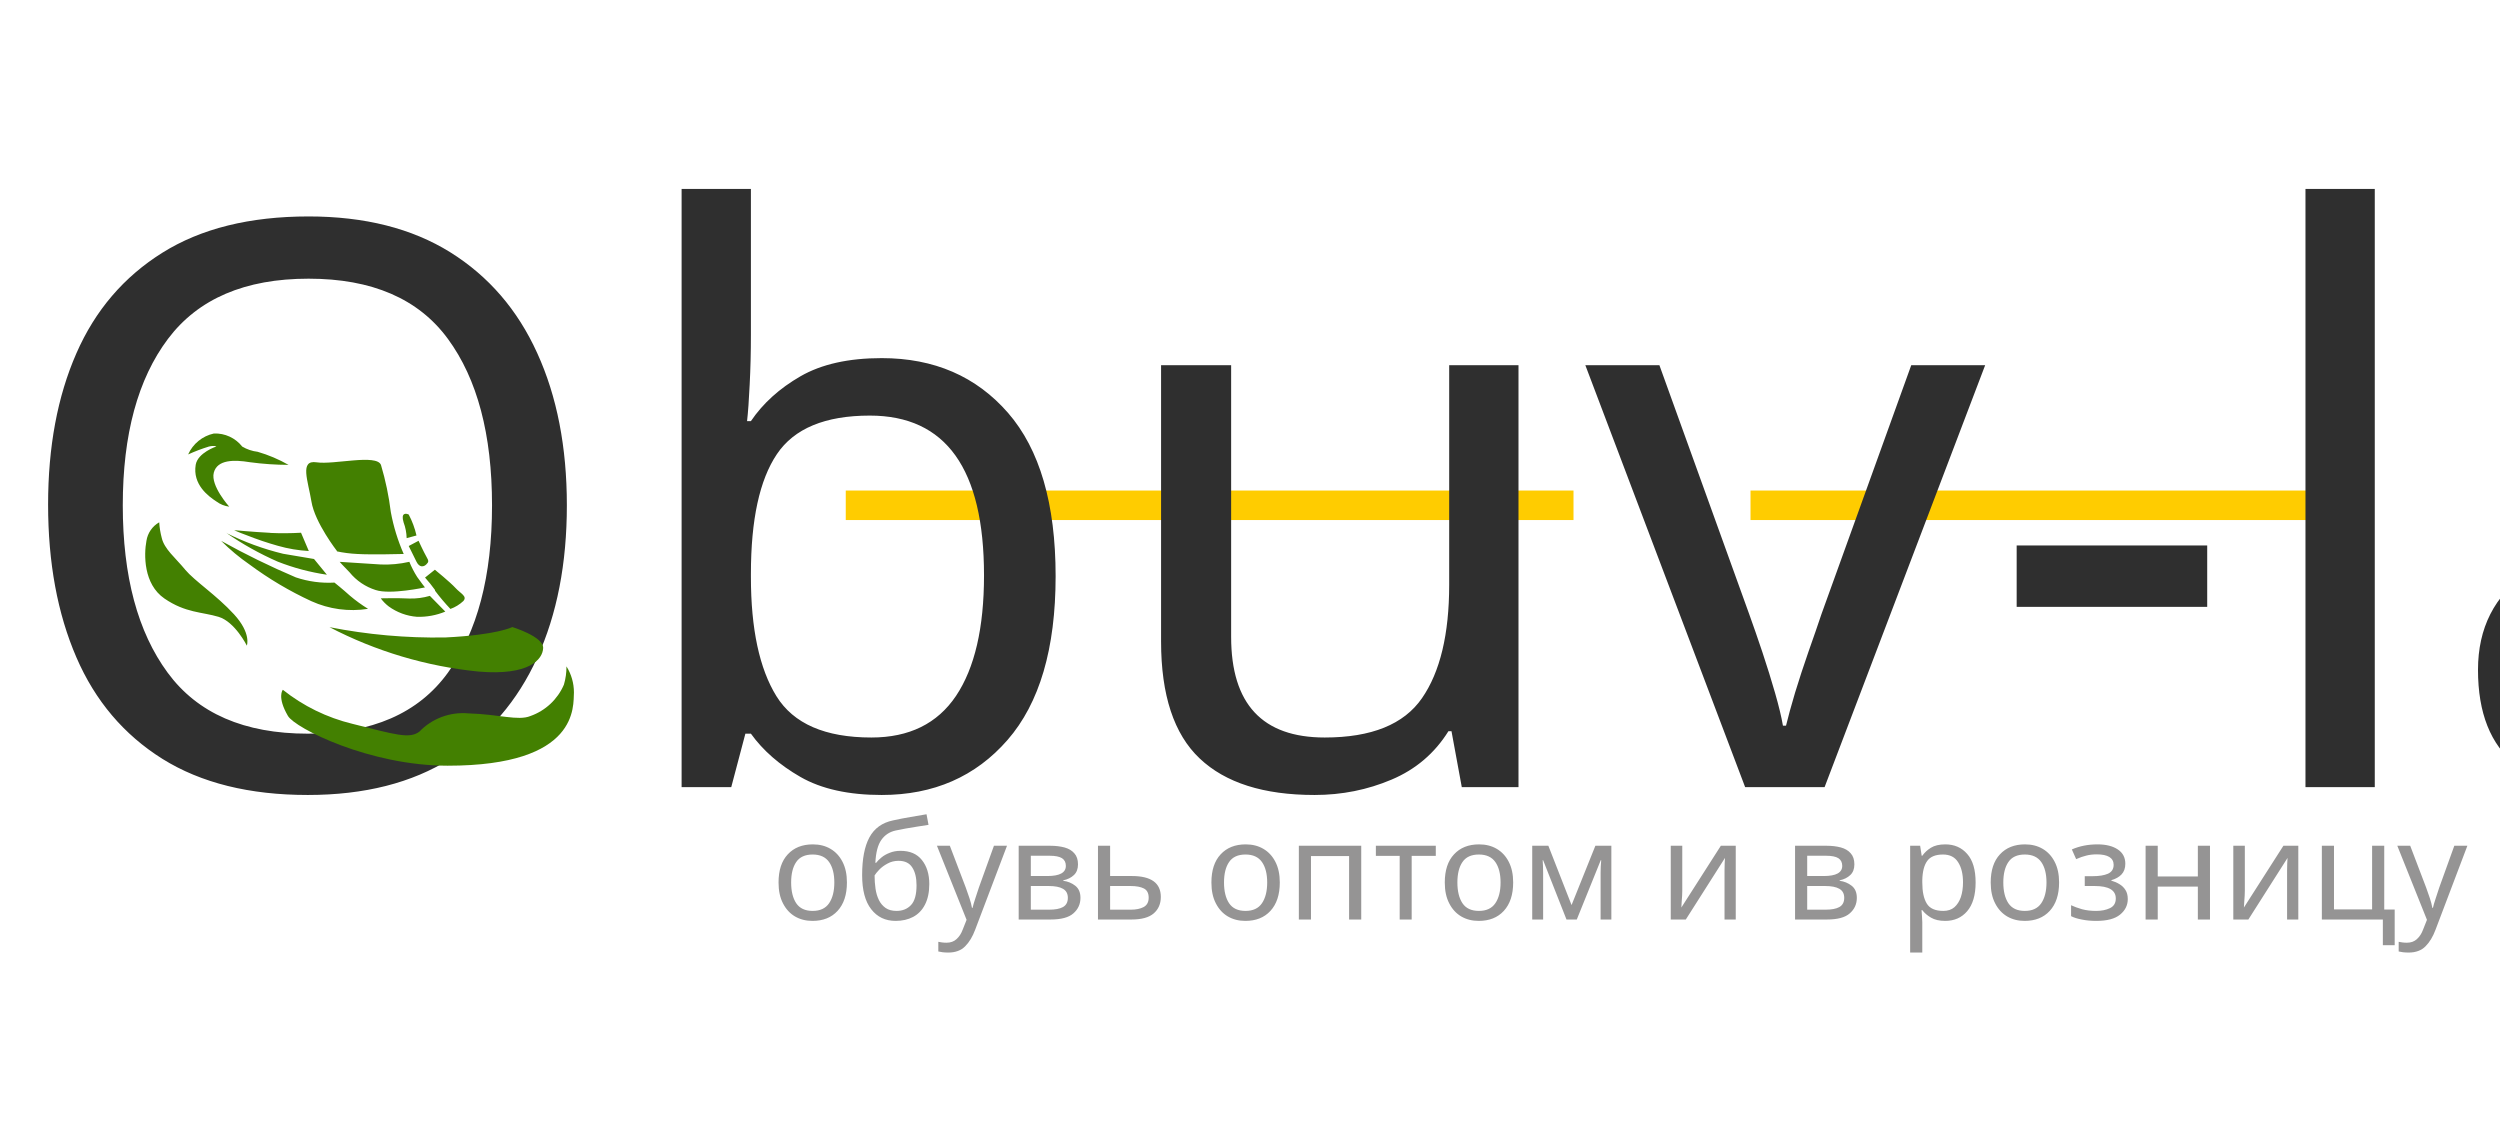
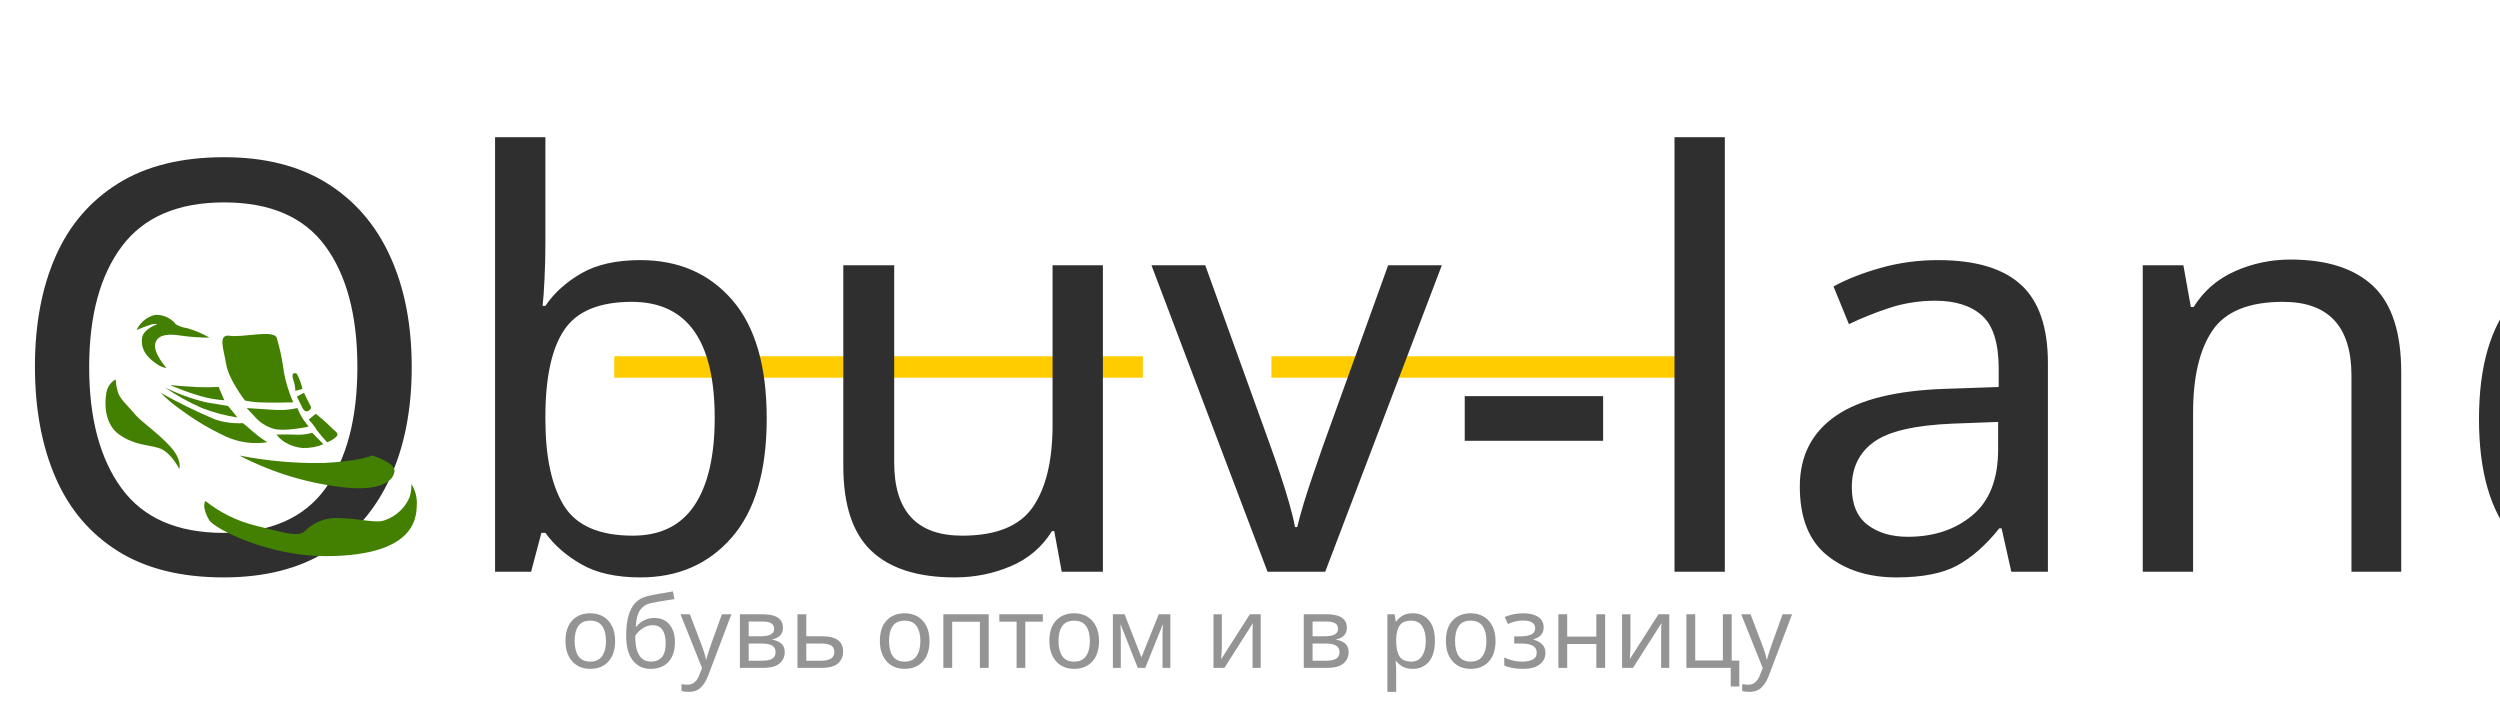
- <svg xmlns="http://www.w3.org/2000/svg" viewBox="0 0 254.21 114.78">
+ <svg xmlns="http://www.w3.org/2000/svg" viewBox="0 0 350 100">
  <defs>
    <style>.cls-1{font-size:14px;fill:#959494;font-family:TrebuchetMS, Trebuchet MS;}.cls-2{fill:#fc0;}.cls-3{font-size:80.04px;fill:#2f2f2f;font-family:AstoriaDeco-Medium, Astoria Deco;}.cls-4{fill:#438001;fill-rule:evenodd;}</style>
  </defs>
  <g id="Слой_2" data-name="Слой 2">
    <g id="header">
      <g id="logo">
        <g id="обувь_оптом_и_в_розницу" data-name="обувь оптом и в розницу">
          <text class="cls-1" transform="translate(78.4 93.5)">обувь оптом и в розницу</text>
        </g>
        <g id="Прямокутник_1" data-name="Прямокутник 1">
          <rect class="cls-2" x="86" y="49.88" width="74" height="3" />
        </g>
        <g id="Прямокутник_1_копія" data-name="Прямокутник 1 копія">
          <rect class="cls-2" x="178" y="49.88" width="57" height="3" />
        </g>
        <g id="obuv-land">
          <text class="cls-3" transform="translate(0 80.04)">Obuv-land</text>
        </g>
        <g id="Фігура_3" data-name="Фігура 3">
          <path class="cls-4" d="M41.35,54.72l1-.27a8.59,8.59,0,0,0-.79-2.13c-.26-.13-.83-.22-.52.8A4.91,4.91,0,0,1,41.35,54.72Zm1,2.4c.31.62.74.53,1,.27s.26-.35,0-.8-.79-1.6-.79-1.6l-1,.53Zm-8.12-1.06a12.8,12.8,0,0,0,2.1.27c1.4.09,4.72,0,4.72,0a19.32,19.32,0,0,1-1.31-4.26,29.23,29.23,0,0,0-1-4.79c-.44-1.15-4.8,0-6.55-.27s-.87,1.86-.52,4S34.28,56.05,34.28,56.05Zm10,4a21.27,21.27,0,0,0,1.57,1.86,3.8,3.8,0,0,0,1.31-.8c.44-.49-.26-.75-.79-1.33s-2.1-1.86-2.1-1.86l-1,.8A14.57,14.57,0,0,1,44.24,60Zm-5.5.8a4.13,4.13,0,0,0,.79.8,5.63,5.63,0,0,0,2.88,1.06,7,7,0,0,0,2.88-.53l-1.57-1.6a6.74,6.74,0,0,1-2.1.27C40.48,60.8,38.73,60.84,38.73,60.84Zm2.88-3.73a11,11,0,0,1-2.88.27l-4.19-.27s.26.31,1,1.06A5.61,5.61,0,0,0,38.21,60c1.48.49,5-.27,5-.27s-.39-.49-.79-1.06A9.88,9.88,0,0,1,41.62,57.12ZM22,45.4s-1.89.63-2.1,1.86c-.33,2,1.27,3.19,2.1,3.73a2.77,2.77,0,0,0,1.31.53s-1.92-2.13-1.57-3.46,2.05-1.33,3.67-1.06a30,30,0,0,0,3.93.27,14.47,14.47,0,0,0-3.14-1.33,4,4,0,0,1-1.57-.53,3.49,3.49,0,0,0-2.88-1.33,3.74,3.74,0,0,0-2.62,2.13,17.23,17.23,0,0,1,2.1-.8C21.79,45.27,22,45.4,22,45.4Zm1,8.78a30.93,30.93,0,0,0,5.24,2.93,22.62,22.62,0,0,0,5,1.33l-1.31-1.6-3.14-.53A27.18,27.18,0,0,1,23,54.19Zm14.41,7.72a14.87,14.87,0,0,1-1.83-1.33c-.74-.67-1.57-1.33-1.57-1.33a10.43,10.43,0,0,1-3.93-.53A80.39,80.39,0,0,1,22.49,55a21,21,0,0,0,2.88,2.4,35.69,35.69,0,0,0,6.29,3.73A10.13,10.13,0,0,0,37.42,61.91Zm-18.6-4c-1-1.2-2.1-2.08-2.36-3.19a8,8,0,0,1-.26-1.6A2.62,2.62,0,0,0,14.89,55c-.26,1.38-.31,4.39,1.83,5.86s3.83,1.36,5.5,1.86,2.88,2.93,2.88,2.93.48-1.24-1.31-3.19S19.83,59.11,18.82,57.92Zm14.67,5.86a41.7,41.7,0,0,0,15.2,4.53c5.14.43,6.51-1.24,6.55-2.4s-3.14-2.13-3.14-2.13-1.48.8-6.81,1.06A55.92,55.92,0,0,1,33.49,63.77Zm-6-9.58c-1.75-.09-3.67-.27-3.67-.27s.35.18,1.31.53a31.85,31.85,0,0,0,3.14,1.06,14.31,14.31,0,0,0,3.14.53l-.79-1.86A30.75,30.75,0,0,1,27.47,54.19ZM57.6,67.76a6.32,6.32,0,0,1-.26,1.86,5.81,5.81,0,0,1-3.41,3.19c-1.24.51-3.19-.18-6.29-.27a6.15,6.15,0,0,0-5,1.86c-1,.75-2.4.31-6.81-.8a18.27,18.27,0,0,1-7.07-3.46s-.62.71.52,2.66c.73,1.24,8.28,5.06,16.24,5.06,13.45,0,12.75-6.12,12.84-7.45A5,5,0,0,0,57.6,67.76Z" />
        </g>
      </g>
    </g>
  </g>
</svg>
